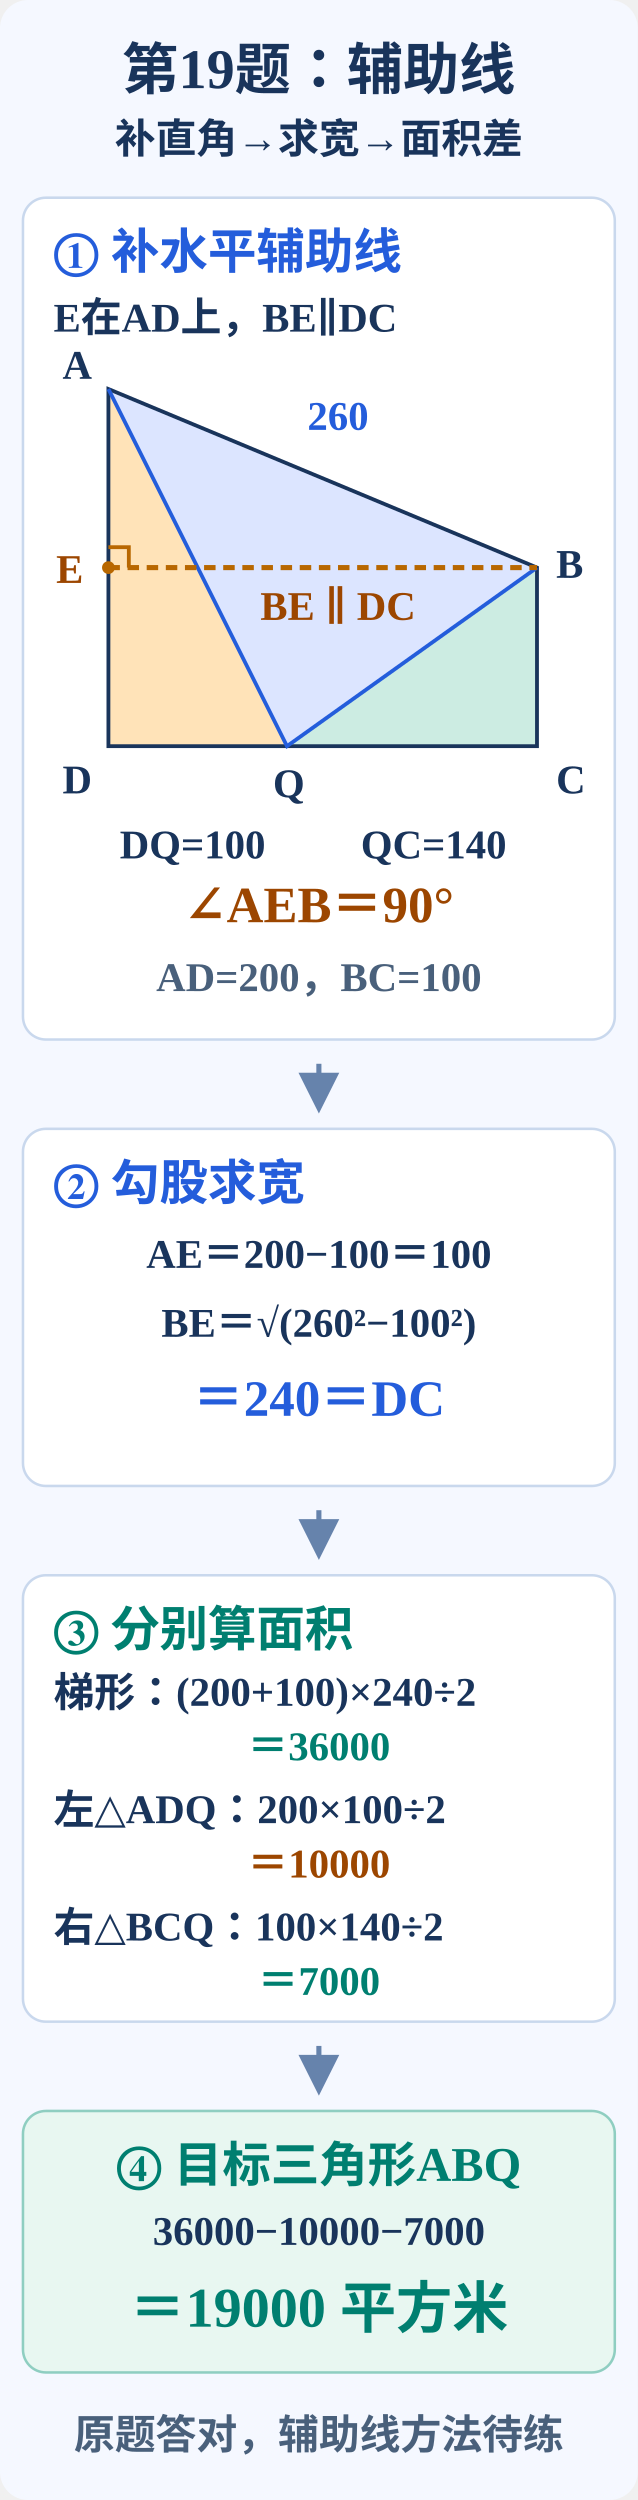
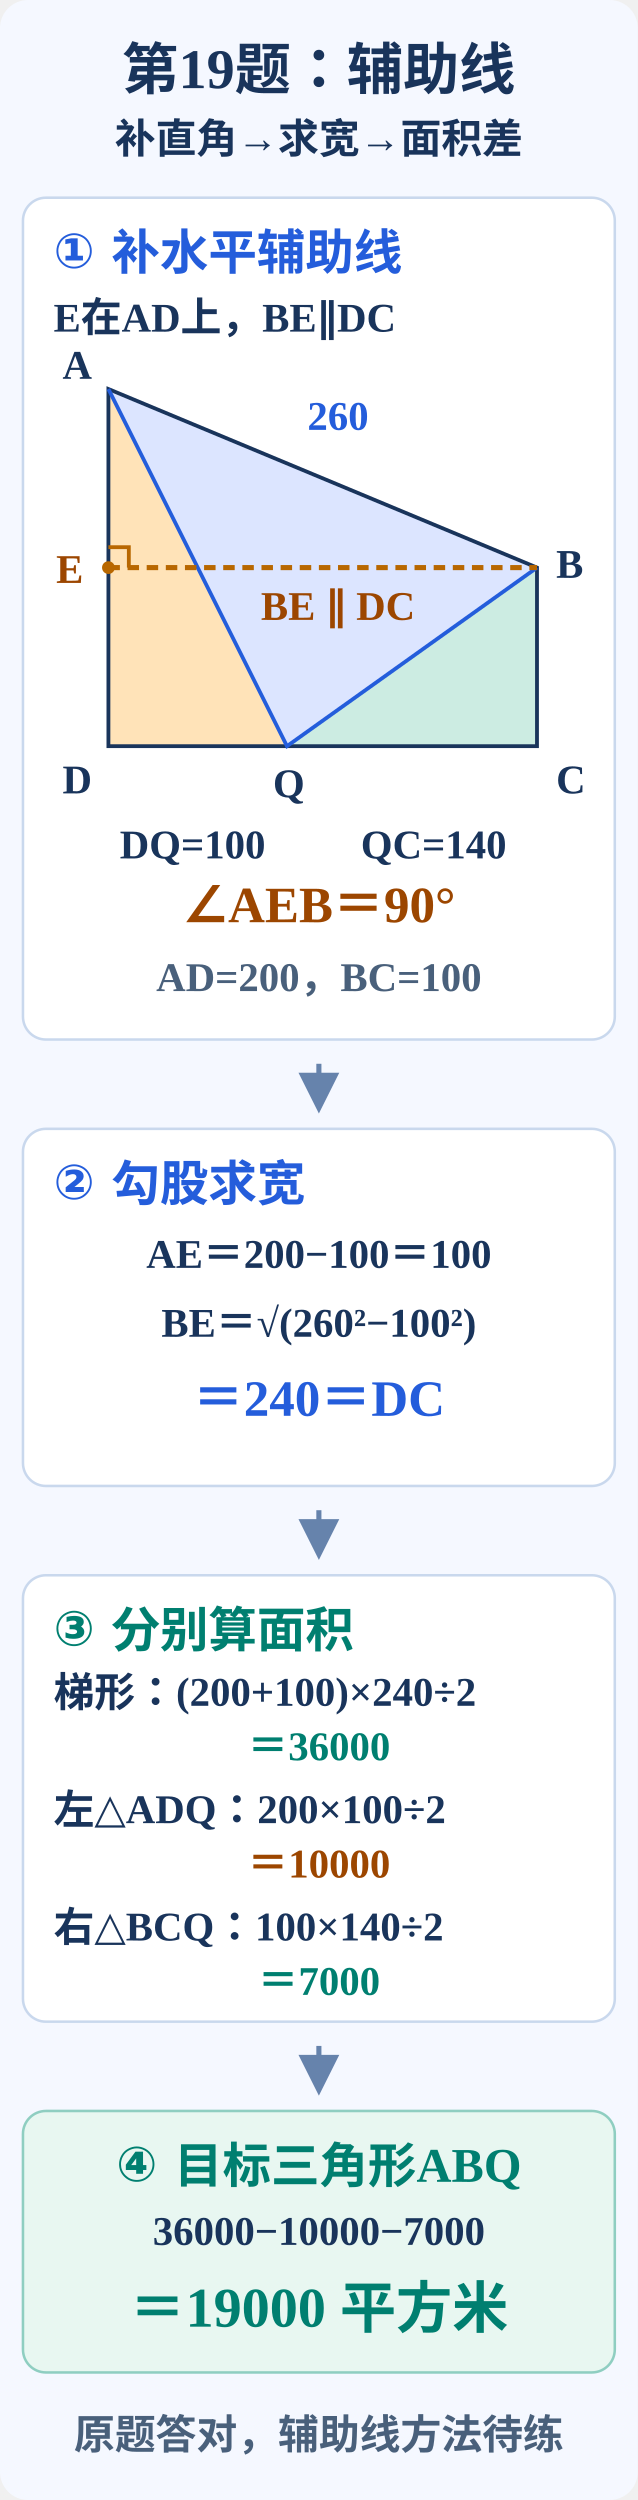
<svg xmlns="http://www.w3.org/2000/svg" width="500" height="1960" viewBox="0 0 500 1960" role="img" aria-labelledby="title desc">
-   <style>text{font-family:"Times New Roman", "KaiTi", "楷体", "STKaiti", "Kaiti SC", serif;fill:#19345b;font-size:32px;font-weight:600}.title{font-size:44px;font-weight:800}.head{font-size:38px;font-weight:800}.formula{font-size:40px;font-weight:700}.blue{fill:#245ddb}.green{fill:#007f70}.orange{fill:#9c4600}.muted{fill:#49607b}</style>
+   <style>text{font-family:"Times New Roman", "Microsoft YaHei", "微软雅黑", "PingFang SC", "Hiragino Sans GB", sans-serif;fill:#19345b;font-size:32px;font-weight:600}.title{font-size:44px;font-weight:800}.head{font-size:38px;font-weight:800}.formula{font-size:40px;font-weight:700}.blue{fill:#245ddb}.green{fill:#007f70}.orange{fill:#9c4600}.muted{fill:#49607b}</style>
  <defs>
    <marker id="arrow" markerWidth="8" markerHeight="8" refX="6" refY="4" orient="auto">
      <path d="M0 0 L8 4 L0 8" fill="#6683ac" />
    </marker>
  </defs>
  <rect width="500" height="1960" rx="22" fill="#f5f8ff" />
  <text x="250" y="70" text-anchor="middle" class="title">第19题：辅助线</text>
  <text x="250" y="120" text-anchor="middle" class="">补直角→求宽→面积差</text>
  <rect x="18" y="155" width="464" height="660" rx="18" fill="#fff" stroke="#c9d8ed" stroke-width="2" />
  <text x="42" y="210" text-anchor="start" class="head blue">① 补水平辅助线</text>
  <text x="42" y="260" text-anchor="start" class="">E在AD上，BE∥DC</text>
  <polygon points="85,305 85,585 225,585" fill="#ffe3b8" />
  <polygon points="421,445 421,585 225,585" fill="#ccece2" />
  <polygon points="85,305 421,445 225,585" fill="#dce5ff" />
  <path d="M85 305 L421 445 V585 H85 Z" fill="none" stroke="#19345b" stroke-width="3" />
  <path d="M85 305 L225 585 L421 445" fill="none" stroke="#245ddb" stroke-width="3" />
  <path d="M85 445 H421" stroke="#b86700" stroke-width="4" stroke-dasharray="9 6" />
  <path d="M85 429 H101 V445" fill="none" stroke="#b86700" stroke-width="3" />
  <circle cx="85" cy="445" r="5" fill="#b86700" />
  <text x="49" y="297" text-anchor="start" class="">A</text>
  <text x="436" y="453" text-anchor="start" class="">B</text>
  <text x="436" y="622" text-anchor="start" class="">C</text>
  <text x="49" y="622" text-anchor="start" class="">D</text>
  <text x="214" y="625" text-anchor="start" class="">Q</text>
  <text x="44" y="457" text-anchor="start" class="orange">E</text>
  <text x="241" y="337" text-anchor="start" class="blue">260</text>
  <text x="265" y="486" text-anchor="middle" class="orange">BE ∥ DC</text>
  <text x="151" y="673" text-anchor="middle" class="">DQ=100</text>
  <text x="340" y="673" text-anchor="middle" class="">QC=140</text>
  <text x="250" y="723" text-anchor="middle" class="formula orange">∠AEB＝90°</text>
  <text x="250" y="777" text-anchor="middle" class="muted">AD=200，BC=100</text>
  <path d="M250 834 V865" stroke="#6683ac" stroke-width="4" marker-end="url(#arrow)" fill="none" />
  <rect x="18" y="885" width="464" height="280" rx="18" fill="#fff" stroke="#c9d8ed" stroke-width="2" />
  <text x="42" y="940" text-anchor="start" class="head blue">② 勾股求宽</text>
  <text x="250" y="994" text-anchor="middle" class="">AE＝200−100＝100</text>
  <text x="250" y="1048" text-anchor="middle" class="">BE＝√(260²−100²)</text>
  <text x="250" y="1110" text-anchor="middle" class="formula blue">＝240＝DC</text>
  <path d="M250 1184 V1215" stroke="#6683ac" stroke-width="4" marker-end="url(#arrow)" fill="none" />
  <rect x="18" y="1235" width="464" height="350" rx="18" fill="#fff" stroke="#c9d8ed" stroke-width="2" />
  <text x="42" y="1290" text-anchor="start" class="head green">③ 分别算面积</text>
  <text x="42" y="1338" text-anchor="start" class="">梯形：(200+100)×240÷2</text>
  <text x="250" y="1380" text-anchor="middle" class="green">＝36000</text>
  <text x="42" y="1430" text-anchor="start" class="">左△ADQ：200×100÷2</text>
  <text x="250" y="1472" text-anchor="middle" class="orange">＝10000</text>
  <text x="42" y="1522" text-anchor="start" class="">右△BCQ：100×140÷2</text>
  <text x="250" y="1564" text-anchor="middle" class="green">＝7000</text>
  <path d="M250 1604 V1635" stroke="#6683ac" stroke-width="4" marker-end="url(#arrow)" fill="none" />
  <rect x="18" y="1655" width="464" height="205" rx="18" fill="#e8f7f1" stroke="#8fcec1" stroke-width="2" />
  <text x="250" y="1710" text-anchor="middle" class="head green">④ 目标三角形ABQ</text>
  <text x="250" y="1760" text-anchor="middle" class="">36000−10000−7000</text>
  <text x="250" y="1825" text-anchor="middle" class="title green">＝19000 平方米</text>
  <text x="250" y="1920" text-anchor="middle" class="muted">原题答对，辅助线方法待练</text>
</svg>
